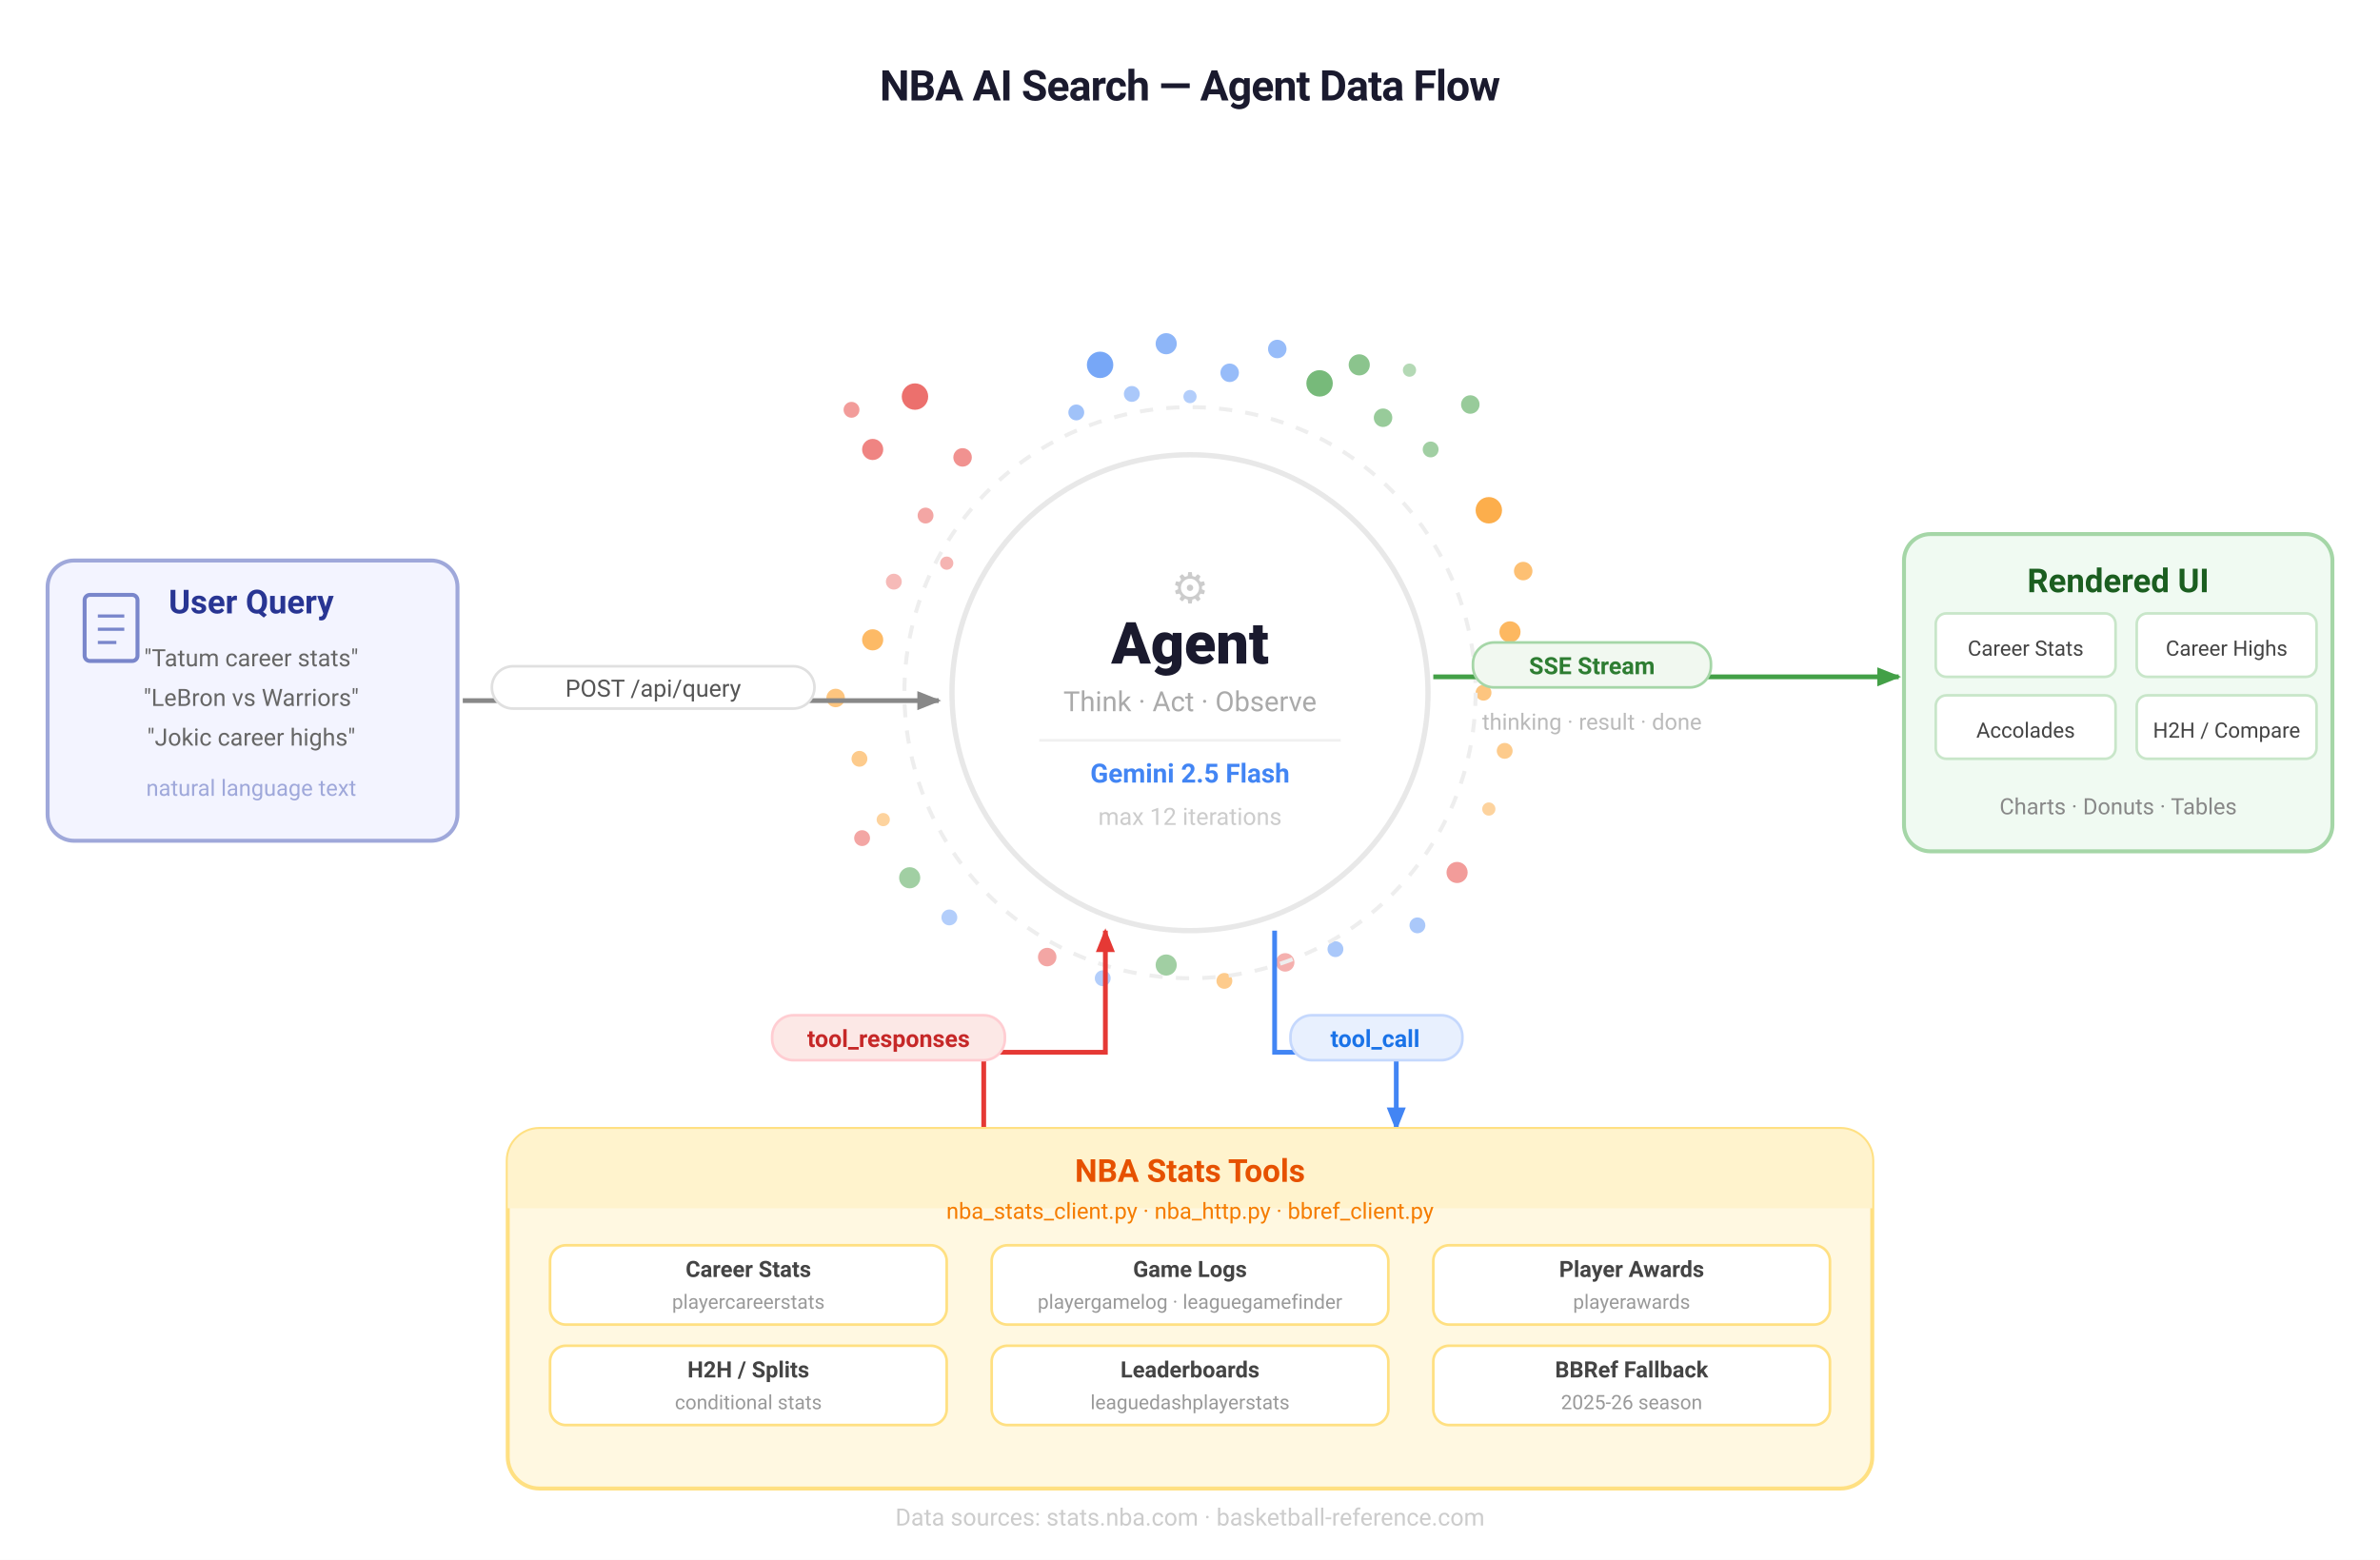
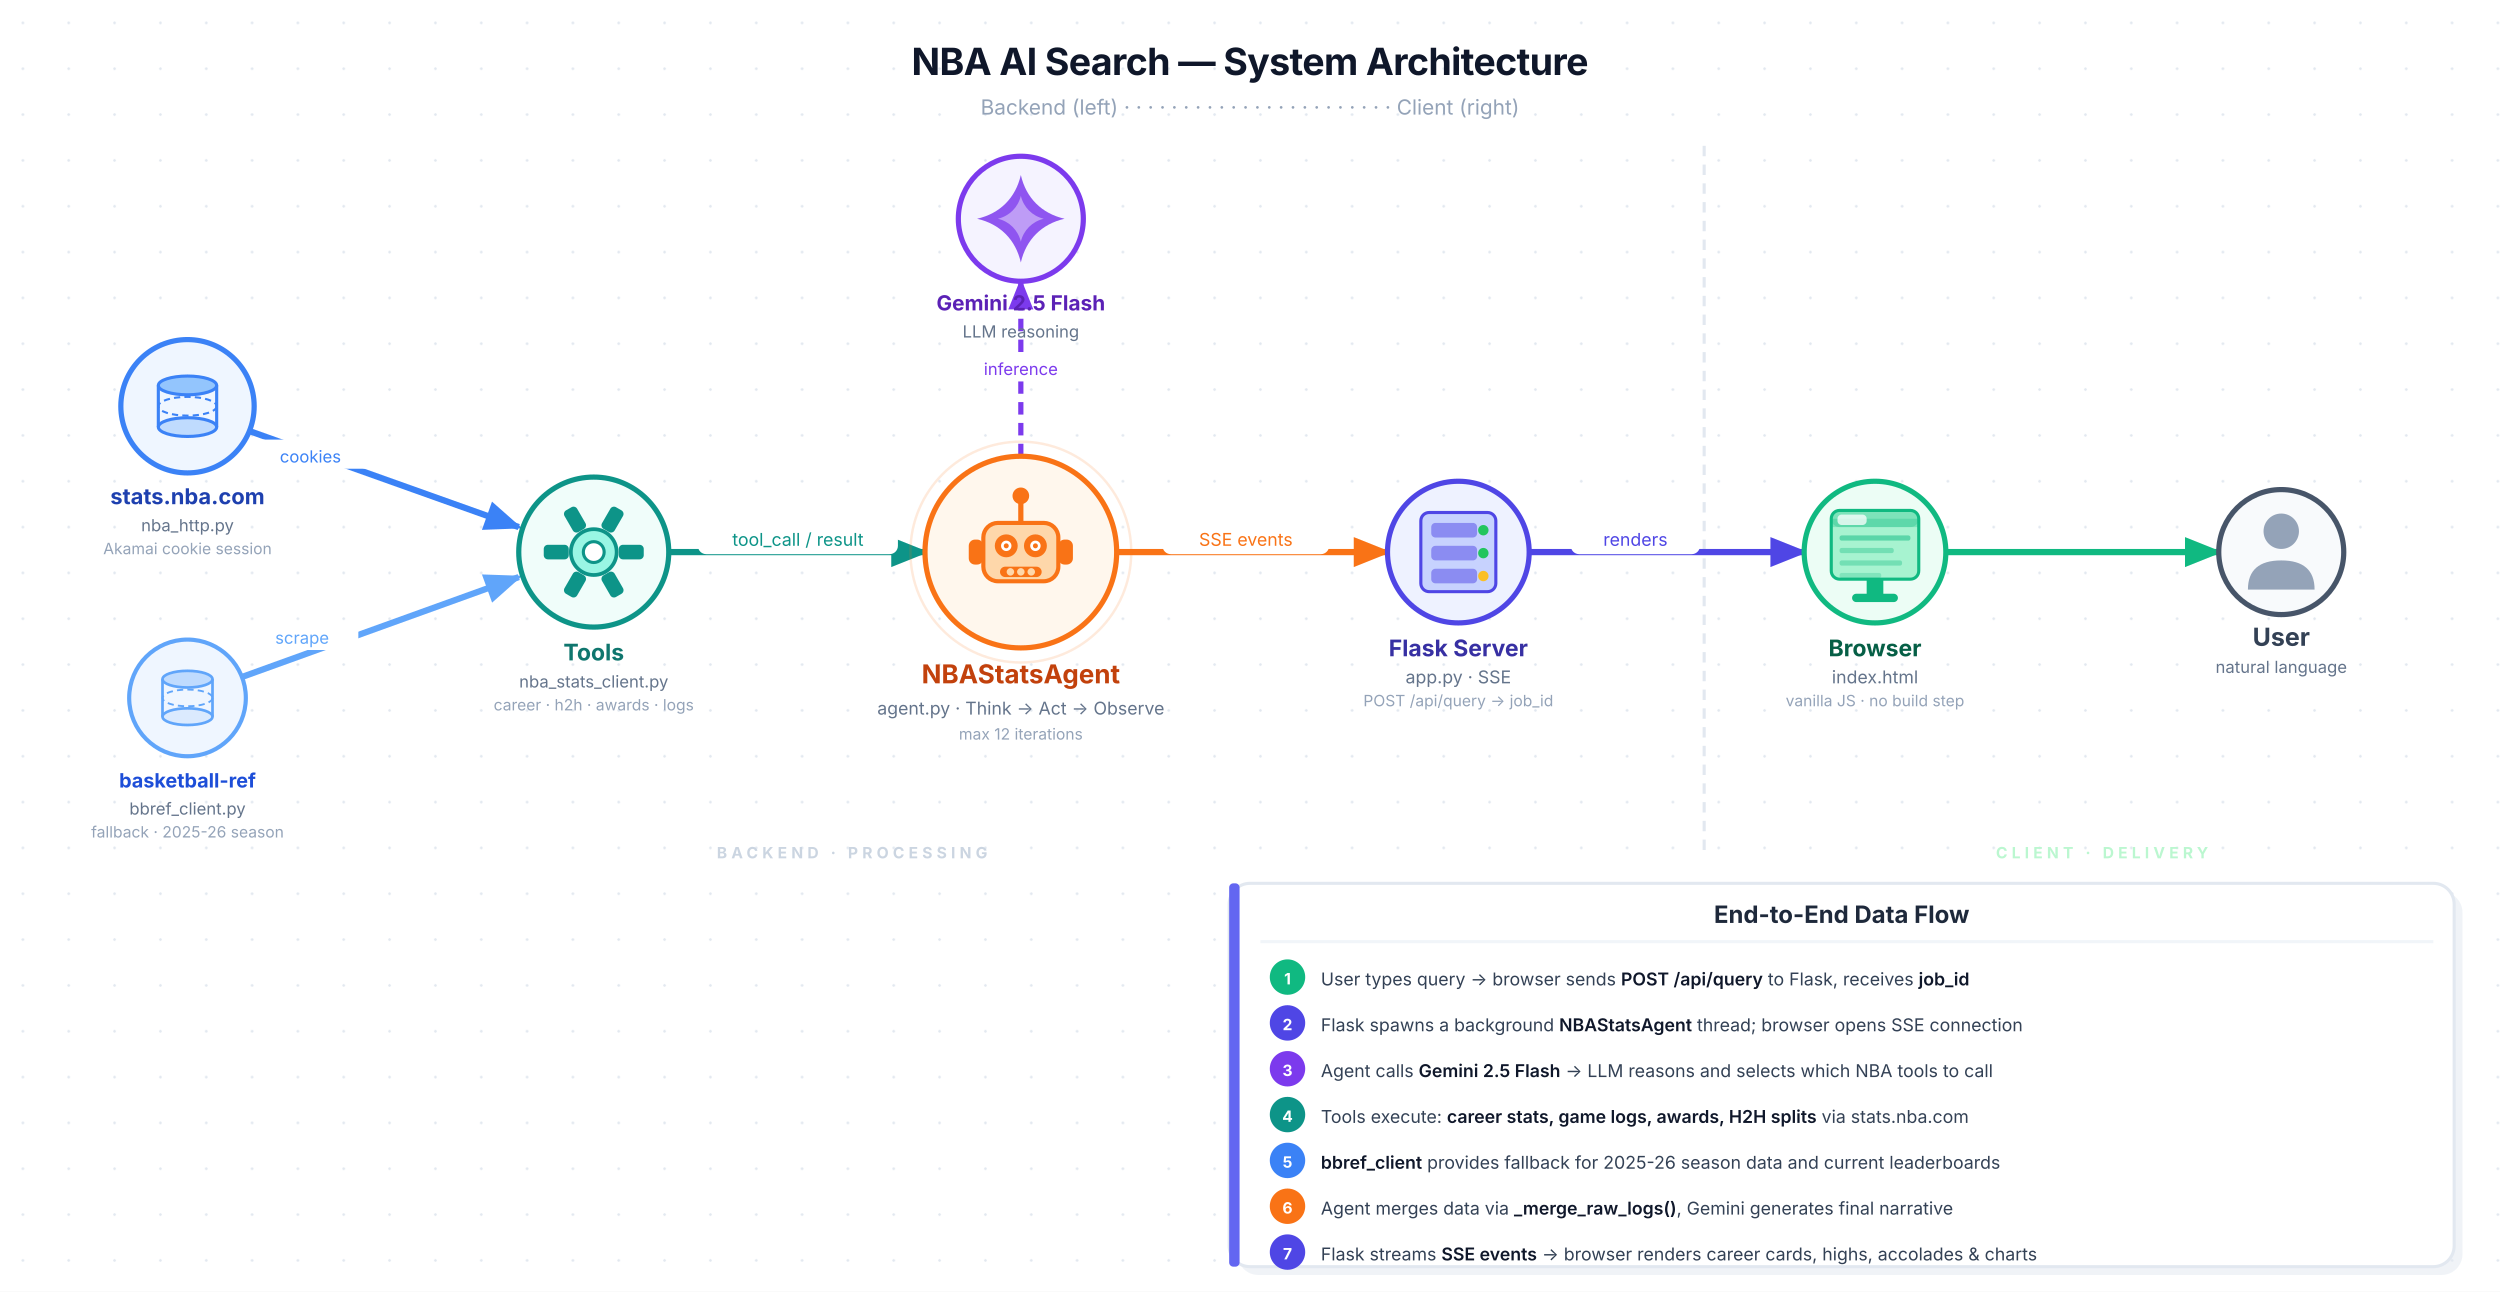
- <svg xmlns="http://www.w3.org/2000/svg" width="900" height="590" viewBox="0 0 900 590" font-family="-apple-system,BlinkMacSystemFont,'Segoe UI',Roboto,sans-serif">
+ <svg xmlns="http://www.w3.org/2000/svg" width="1200" height="620" viewBox="0 0 1200 620" font-family="-apple-system,BlinkMacSystemFont,'Segoe UI',sans-serif">
  <defs>
-     <marker id="arr" viewBox="0 0 10 10" refX="9" refY="5" markerWidth="5" markerHeight="5" orient="auto-start-reverse">
-       <path d="M0,1 L10,5 L0,9 Z" fill="#888" />
+     <pattern id="dots" x="0" y="0" width="22" height="22" patternUnits="userSpaceOnUse">
+       <circle cx="11" cy="11" r="0.65" fill="#e2e8f0" />
+     </pattern>
+     <marker id="ab" viewBox="0 0 10 8" refX="9" refY="4" markerWidth="6" markerHeight="5" orient="auto">
+       <path d="M0,0 L10,4 L0,8 Z" fill="#3b82f6" />
    </marker>
-     <marker id="arr-blue" viewBox="0 0 10 10" refX="9" refY="5" markerWidth="5" markerHeight="5" orient="auto-start-reverse">
-       <path d="M0,1 L10,5 L0,9 Z" fill="#4285f4" />
+     <marker id="ab2" viewBox="0 0 10 8" refX="9" refY="4" markerWidth="6" markerHeight="5" orient="auto">
+       <path d="M0,0 L10,4 L0,8 Z" fill="#60a5fa" />
    </marker>
-     <marker id="arr-red" viewBox="0 0 10 10" refX="9" refY="5" markerWidth="5" markerHeight="5" orient="auto-start-reverse">
-       <path d="M0,1 L10,5 L0,9 Z" fill="#e53935" />
+     <marker id="at" viewBox="0 0 10 8" refX="9" refY="4" markerWidth="6" markerHeight="5" orient="auto">
+       <path d="M0,0 L10,4 L0,8 Z" fill="#0d9488" />
    </marker>
-     <marker id="arr-green" viewBox="0 0 10 10" refX="9" refY="5" markerWidth="5" markerHeight="5" orient="auto-start-reverse">
-       <path d="M0,1 L10,5 L0,9 Z" fill="#43a047" />
+     <marker id="ap" viewBox="0 0 10 8" refX="9" refY="4" markerWidth="6" markerHeight="5" orient="auto">
+       <path d="M0,0 L10,4 L0,8 Z" fill="#7c3aed" />
+     </marker>
+     <marker id="apr" viewBox="0 0 10 8" refX="1" refY="4" markerWidth="6" markerHeight="5" orient="auto-start-reverse">
+       <path d="M10,0 L0,4 L10,8 Z" fill="#7c3aed" />
+     </marker>
+     <marker id="ao" viewBox="0 0 10 8" refX="9" refY="4" markerWidth="6" markerHeight="5" orient="auto">
+       <path d="M0,0 L10,4 L0,8 Z" fill="#f97316" />
+     </marker>
+     <marker id="ai" viewBox="0 0 10 8" refX="9" refY="4" markerWidth="6" markerHeight="5" orient="auto">
+       <path d="M0,0 L10,4 L0,8 Z" fill="#4f46e5" />
+     </marker>
+     <marker id="ag" viewBox="0 0 10 8" refX="9" refY="4" markerWidth="6" markerHeight="5" orient="auto">
+       <path d="M0,0 L10,4 L0,8 Z" fill="#10b981" />
    </marker>
  </defs>
-   <rect width="900" height="590" fill="#ffffff" />
-   <text x="450" y="38" text-anchor="middle" font-size="16" font-weight="700" fill="#1a1a2e" letter-spacing="-0.3">
-     NBA AI Search — Agent Data Flow
+   <rect width="1200" height="620" fill="white" />
+   <rect width="1200" height="620" fill="url(#dots)" />
+   <text x="600" y="36" text-anchor="middle" font-size="18" font-weight="700" fill="#0f172a" letter-spacing="-0.3">NBA AI Search — System Architecture</text>
+   <text x="600" y="55" text-anchor="middle" font-size="10" fill="#94a3b8">Backend (left)  ·  ·  ·  ·  ·  ·  ·  ·  ·  ·  ·  ·  ·  ·  ·  ·  ·  ·  ·  ·  ·  ·  ·  Client (right)</text>
+   <line x1="818" y1="70" x2="818" y2="412" stroke="#e2e8f0" stroke-width="1.5" stroke-dasharray="5,4" />
+   <text x="409" y="412" text-anchor="middle" font-size="7.5" font-weight="700" fill="#cbd5e1" letter-spacing="2">BACKEND · PROCESSING</text>
+   <text x="1009" y="412" text-anchor="middle" font-size="7.5" font-weight="700" fill="#bbf7d0" letter-spacing="2">CLIENT · DELIVERY</text>
+   <line x1="120" y1="207" x2="249" y2="253" stroke="#3b82f6" stroke-width="3" marker-end="url(#ab)" />
+   <line x1="116" y1="325" x2="249" y2="277" stroke="#60a5fa" stroke-width="3" marker-end="url(#ab2)" />
+   <line x1="321" y1="265" x2="444" y2="265" stroke="#0d9488" stroke-width="3" marker-end="url(#at)" />
+   <line x1="490" y1="219" x2="490" y2="135" stroke="#7c3aed" stroke-width="2.5" stroke-dasharray="6,4" marker-start="url(#apr)" marker-end="url(#ap)" />
+   <line x1="536" y1="265" x2="666" y2="265" stroke="#f97316" stroke-width="3" marker-end="url(#ao)" />
+   <line x1="734" y1="265" x2="866" y2="265" stroke="#4f46e5" stroke-width="3" marker-end="url(#ai)" />
+   <line x1="934" y1="265" x2="1065" y2="265" stroke="#10b981" stroke-width="3" marker-end="url(#ag)" />
+   <rect x="118" y="211" width="62" height="14" rx="4" fill="white" />
+   <text x="149" y="222" text-anchor="middle" font-size="8" fill="#3b82f6">cookies</text>
+   <rect x="118" y="298" width="54" height="14" rx="4" fill="white" />
+   <text x="145" y="309" text-anchor="middle" font-size="8" fill="#60a5fa">scrape</text>
+   <rect x="335" y="251" width="96" height="15" rx="4" fill="white" />
+   <text x="383" y="262" text-anchor="middle" font-size="8.5" fill="#0d9488">tool_call / result</text>
+   <rect x="456" y="169" width="68" height="14" rx="4" fill="white" />
+   <text x="490" y="180" text-anchor="middle" font-size="8" fill="#7c3aed">inference</text>
+   <rect x="558" y="251" width="80" height="15" rx="4" fill="white" />
+   <text x="598" y="262" text-anchor="middle" font-size="8.5" fill="#f97316">SSE events</text>
+   <rect x="754" y="251" width="62" height="15" rx="4" fill="white" />
+   <text x="785" y="262" text-anchor="middle" font-size="8.5" fill="#4f46e5">renders</text>
+   <g transform="translate(90,195)">
+     <circle r="32" fill="#eff6ff" stroke="#3b82f6" stroke-width="2.5" />
+     <ellipse cx="0" cy="-10" rx="14" ry="4.5" fill="#93c5fd" stroke="#3b82f6" stroke-width="1.5" />
+     <ellipse cx="0" cy="0" rx="14" ry="4.5" fill="none" stroke="#3b82f6" stroke-width="1" stroke-dasharray="3,2" />
+     <ellipse cx="0" cy="10" rx="14" ry="4.5" fill="#bfdbfe" stroke="#3b82f6" stroke-width="1.5" />
+     <line x1="-14" y1="-10" x2="-14" y2="10" stroke="#3b82f6" stroke-width="1.5" />
+     <line x1="14" y1="-10" x2="14" y2="10" stroke="#3b82f6" stroke-width="1.5" />
+     <text y="47" text-anchor="middle" font-size="10.5" font-weight="700" fill="#1e40af">stats.nba.com</text>
+     <text y="60" text-anchor="middle" font-size="8" fill="#64748b">nba_http.py</text>
+     <text y="71" text-anchor="middle" font-size="7.5" fill="#94a3b8">Akamai cookie session</text>
+   </g>
+   <g transform="translate(90,335)">
+     <circle r="28" fill="#eff6ff" stroke="#60a5fa" stroke-width="2" />
+     <ellipse cx="0" cy="-9" rx="12" ry="4" fill="#bfdbfe" stroke="#60a5fa" stroke-width="1.3" />
+     <ellipse cx="0" cy="0" rx="12" ry="4" fill="none" stroke="#60a5fa" stroke-width="0.9" stroke-dasharray="3,2" />
+     <ellipse cx="0" cy="9" rx="12" ry="4" fill="#dbeafe" stroke="#60a5fa" stroke-width="1.3" />
+     <line x1="-12" y1="-9" x2="-12" y2="9" stroke="#60a5fa" stroke-width="1.3" />
+     <line x1="12" y1="-9" x2="12" y2="9" stroke="#60a5fa" stroke-width="1.3" />
+     <text y="43" text-anchor="middle" font-size="9.5" font-weight="700" fill="#1d4ed8">basketball-ref</text>
+     <text y="56" text-anchor="middle" font-size="8" fill="#64748b">bbref_client.py</text>
+     <text y="67" text-anchor="middle" font-size="7.5" fill="#94a3b8">fallback · 2025-26 season</text>
+   </g>
+   <g transform="translate(285,265)">
+     <circle r="36" fill="#f0fdfa" stroke="#0d9488" stroke-width="2.5" />
+     <circle r="11" fill="#99f6e4" stroke="#0d9488" stroke-width="1.8" />
+     <circle r="5" fill="white" stroke="#0d9488" stroke-width="1.5" />
+     <g fill="#0d9488">
+       <rect x="12" y="-3.5" width="12" height="7" rx="2" />
+       <g transform="rotate(60)">
+         <rect x="12" y="-3.5" width="12" height="7" rx="2" />
+       </g>
+       <g transform="rotate(120)">
+         <rect x="12" y="-3.5" width="12" height="7" rx="2" />
+       </g>
+       <g transform="rotate(180)">
+         <rect x="12" y="-3.5" width="12" height="7" rx="2" />
+       </g>
+       <g transform="rotate(240)">
+         <rect x="12" y="-3.5" width="12" height="7" rx="2" />
+       </g>
+       <g transform="rotate(300)">
+         <rect x="12" y="-3.5" width="12" height="7" rx="2" />
+       </g>
+     </g>
+     <text y="52" text-anchor="middle" font-size="11" font-weight="700" fill="#0f766e">Tools</text>
+     <text y="65" text-anchor="middle" font-size="8" fill="#64748b">nba_stats_client.py</text>
+     <text y="76" text-anchor="middle" font-size="7.5" fill="#94a3b8">career · h2h · awards · logs</text>
+   </g>
+   <g transform="translate(490,265)">
+     <circle r="53" fill="none" stroke="#f97316" stroke-width="1.2" opacity="0.15" />
+     <circle r="46" fill="#fff7ed" stroke="#f97316" stroke-width="2.5" />
+     <rect x="-18" y="-14" width="36" height="28" rx="7" fill="#fed7aa" stroke="#f97316" stroke-width="2" />
+     <circle cx="-7" cy="-3" r="5.5" fill="#f97316" />
+     <circle cx="7" cy="-3" r="5.5" fill="#f97316" />
+     <circle cx="-7" cy="-3" r="2.5" fill="white" />
+     <circle cx="7" cy="-3" r="2.5" fill="white" />
+     <circle cx="-7" cy="-3" r="1.2" fill="#f97316" />
+     <circle cx="7" cy="-3" r="1.2" fill="#f97316" />
+     <rect x="-10" y="7" width="20" height="5" rx="2.5" fill="#f97316" />
+     <circle cx="-5" cy="9.5" r="1.8" fill="#fed7aa" />
+     <circle cx="0" cy="9.5" r="1.8" fill="#fed7aa" />
+     <circle cx="5" cy="9.5" r="1.8" fill="#fed7aa" />
+     <rect x="-25" y="-6" width="7" height="12" rx="3" fill="#f97316" />
+     <rect x="18" y="-6" width="7" height="12" rx="3" fill="#f97316" />
+     <line x1="0" y1="-14" x2="0" y2="-24" stroke="#f97316" stroke-width="2.5" />
+     <circle cx="0" cy="-27" r="4" fill="#f97316" />
+     <text y="63" text-anchor="middle" font-size="12.5" font-weight="700" fill="#c2410c">NBAStatsAgent</text>
+     <text y="78" text-anchor="middle" font-size="8.5" fill="#64748b">agent.py · Think → Act → Observe</text>
+     <text y="90" text-anchor="middle" font-size="7.5" fill="#94a3b8">max 12 iterations</text>
+   </g>
+   <g transform="translate(490,105)">
+     <circle r="30" fill="#f5f3ff" stroke="#7c3aed" stroke-width="2.5" />
+     <path d="M 0,-21 C -2.5,-10 -10,-2.5 -21,0 C -10,2.5 -2.5,10 0,21 C 2.5,10 10,2.5 21,0 C 10,-2.5 2.5,-10 0,-21 Z" fill="#7c3aed" opacity="0.85" />
+     <path d="M 0,-11 C -1.3,-5.5 -5.5,-1.3 -11,0 C -5.5,1.3 -1.3,5.5 0,11 C 1.3,5.5 5.5,1.3 11,0 C 5.5,-1.3 1.3,-5.5 0,-11 Z" fill="white" opacity="0.42" />
+     <text y="44" text-anchor="middle" font-size="10" font-weight="700" fill="#5b21b6">Gemini 2.5 Flash</text>
+     <text y="57" text-anchor="middle" font-size="8" fill="#64748b">LLM reasoning</text>
+   </g>
+   <g transform="translate(700,265)">
+     <circle r="34" fill="#eef2ff" stroke="#4f46e5" stroke-width="2.5" />
+     <rect x="-18" y="-19" width="36" height="38" rx="4" fill="#c7d2fe" stroke="#4f46e5" stroke-width="1.5" />
+     <rect x="-13" y="-14" width="22" height="7" rx="2" fill="#4f46e5" opacity="0.5" />
+     <rect x="-13" y="-3" width="22" height="7" rx="2" fill="#4f46e5" opacity="0.5" />
+     <rect x="-13" y="8" width="22" height="7" rx="2" fill="#4f46e5" opacity="0.5" />
+     <circle cx="12" cy="-10.5" r="2.5" fill="#22c55e" />
+     <circle cx="12" cy="0.5" r="2.5" fill="#22c55e" />
+     <circle cx="12" cy="11.5" r="2.5" fill="#fbbf24" />
+     <text y="50" text-anchor="middle" font-size="11" font-weight="700" fill="#3730a3">Flask Server</text>
+     <text y="63" text-anchor="middle" font-size="8.5" fill="#64748b">app.py · SSE</text>
+     <text y="74" text-anchor="middle" font-size="7.5" fill="#94a3b8">POST /api/query → job_id</text>
+   </g>
+   <g transform="translate(900,265)">
+     <circle r="34" fill="#ecfdf5" stroke="#10b981" stroke-width="2.5" />
+     <rect x="-21" y="-20" width="42" height="33" rx="4" fill="#a7f3d0" stroke="#10b981" stroke-width="1.5" />
+     <rect x="-21" y="-20" width="42" height="8" rx="4" fill="#10b981" opacity="0.28" />
+     <rect x="-21" y="-16" width="42" height="4" rx="0" fill="#10b981" opacity="0.28" />
+     <rect x="-18" y="-18" width="14" height="5" rx="2" fill="white" opacity="0.75" />
+     <rect x="-17" y="-8" width="34" height="2.5" rx="1" fill="#10b981" opacity="0.5" />
+     <rect x="-17" y="-2" width="26" height="2.5" rx="1" fill="#10b981" opacity="0.35" />
+     <rect x="-17" y="4" width="30" height="2.5" rx="1" fill="#10b981" opacity="0.35" />
+     <rect x="-17" y="10" width="20" height="2.5" rx="1" fill="#10b981" opacity="0.25" />
+     <rect x="-4" y="13" width="8" height="8" fill="#10b981" />
+     <rect x="-11" y="20" width="22" height="4" rx="2" fill="#10b981" />
+     <text y="50" text-anchor="middle" font-size="11" font-weight="700" fill="#065f46">Browser</text>
+     <text y="63" text-anchor="middle" font-size="8.5" fill="#64748b">index.html</text>
+     <text y="74" text-anchor="middle" font-size="7.5" fill="#94a3b8">vanilla JS · no build step</text>
+   </g>
+   <g transform="translate(1095,265)">
+     <circle r="30" fill="#f8fafc" stroke="#475569" stroke-width="2.5" />
+     <circle cx="0" cy="-10" r="8.5" fill="#94a3b8" />
+     <path d="M -16,18 Q -16,4 0,4 Q 16,4 16,18 Z" fill="#94a3b8" />
+     <text y="45" text-anchor="middle" font-size="12" font-weight="700" fill="#334155">User</text>
+     <text y="58" text-anchor="middle" font-size="8" fill="#64748b">natural language</text>
+   </g>
+   <rect x="594" y="428" width="588" height="184" rx="10" fill="#e2e8f0" opacity="0.5" />
+   <rect x="590" y="424" width="588" height="184" rx="10" fill="white" stroke="#e2e8f0" stroke-width="1.5" />
+   <rect x="590" y="424" width="5" height="184" rx="2" fill="#6366f1" />
+   <line x1="605" y1="452" x2="1168" y2="452" stroke="#f1f5f9" stroke-width="1.5" />
+   <text x="884" y="443" text-anchor="middle" font-size="11.5" font-weight="700" fill="#1e293b">End-to-End Data Flow</text>
+   <circle cx="618" cy="469" r="8.5" fill="#10b981" />
+   <text x="618" y="472.5" text-anchor="middle" font-size="7.5" font-weight="700" fill="white">1</text>
+   <text x="634" y="473" font-size="8.5" fill="#334155">User types query → browser sends <tspan font-weight="600" fill="#0f172a">POST /api/query</tspan> to Flask, receives <tspan font-weight="600" fill="#0f172a">job_id</tspan>
  </text>
-   <circle cx="346" cy="150" r="5" fill="#e53935" opacity="0.72" />
-   <circle cx="364" cy="173" r="3.5" fill="#e53935" opacity="0.55" />
-   <circle cx="330" cy="170" r="4" fill="#e53935" opacity="0.62" />
-   <circle cx="350" cy="195" r="3" fill="#e53935" opacity="0.45" />
-   <circle cx="322" cy="155" r="3" fill="#e53935" opacity="0.50" />
-   <circle cx="358" cy="213" r="2.5" fill="#e53935" opacity="0.38" />
-   <circle cx="338" cy="220" r="3" fill="#e53935" opacity="0.35" />
-   <circle cx="416" cy="138" r="5" fill="#4285f4" opacity="0.72" />
-   <circle cx="441" cy="130" r="4" fill="#4285f4" opacity="0.60" />
-   <circle cx="465" cy="141" r="3.5" fill="#4285f4" opacity="0.55" />
-   <circle cx="407" cy="156" r="3" fill="#4285f4" opacity="0.50" />
-   <circle cx="483" cy="132" r="3.5" fill="#4285f4" opacity="0.55" />
-   <circle cx="450" cy="150" r="2.5" fill="#4285f4" opacity="0.40" />
-   <circle cx="428" cy="149" r="3" fill="#4285f4" opacity="0.45" />
-   <circle cx="499" cy="145" r="5" fill="#43a047" opacity="0.72" />
-   <circle cx="523" cy="158" r="3.5" fill="#43a047" opacity="0.55" />
-   <circle cx="514" cy="138" r="4" fill="#43a047" opacity="0.62" />
-   <circle cx="541" cy="170" r="3" fill="#43a047" opacity="0.50" />
-   <circle cx="556" cy="153" r="3.5" fill="#43a047" opacity="0.55" />
-   <circle cx="533" cy="140" r="2.5" fill="#43a047" opacity="0.40" />
-   <circle cx="563" cy="193" r="5" fill="#fb8c00" opacity="0.70" />
-   <circle cx="576" cy="216" r="3.5" fill="#fb8c00" opacity="0.55" />
-   <circle cx="571" cy="239" r="4" fill="#fb8c00" opacity="0.62" />
-   <circle cx="561" cy="262" r="3" fill="#fb8c00" opacity="0.50" />
-   <circle cx="569" cy="284" r="3" fill="#fb8c00" opacity="0.45" />
-   <circle cx="563" cy="306" r="2.5" fill="#fb8c00" opacity="0.38" />
-   <circle cx="330" cy="242" r="4" fill="#fb8c00" opacity="0.60" />
-   <circle cx="316" cy="264" r="3.5" fill="#fb8c00" opacity="0.50" />
-   <circle cx="325" cy="287" r="3" fill="#fb8c00" opacity="0.45" />
-   <circle cx="334" cy="310" r="2.5" fill="#fb8c00" opacity="0.38" />
-   <circle cx="344" cy="332" r="4" fill="#43a047" opacity="0.50" />
-   <circle cx="326" cy="317" r="3" fill="#e53935" opacity="0.45" />
-   <circle cx="359" cy="347" r="3" fill="#4285f4" opacity="0.40" />
-   <circle cx="551" cy="330" r="4" fill="#e53935" opacity="0.50" />
-   <circle cx="536" cy="350" r="3" fill="#4285f4" opacity="0.45" />
-   <circle cx="396" cy="362" r="3.5" fill="#e53935" opacity="0.45" />
-   <circle cx="417" cy="370" r="3" fill="#4285f4" opacity="0.40" />
-   <circle cx="441" cy="365" r="4" fill="#43a047" opacity="0.50" />
-   <circle cx="463" cy="371" r="3" fill="#fb8c00" opacity="0.45" />
-   <circle cx="486" cy="364" r="3.5" fill="#e53935" opacity="0.40" />
-   <circle cx="505" cy="359" r="3" fill="#4285f4" opacity="0.45" />
-   <rect x="18" y="212" width="155" height="106" rx="10" fill="#f3f4ff" stroke="#9fa8da" stroke-width="1.5" />
-   <rect x="32" y="225" width="20" height="25" rx="2" fill="none" stroke="#7986cb" stroke-width="1.5" />
-   <line x1="37" y1="233" x2="47" y2="233" stroke="#7986cb" stroke-width="1.2" />
-   <line x1="37" y1="238" x2="47" y2="238" stroke="#7986cb" stroke-width="1.2" />
-   <line x1="37" y1="243" x2="44" y2="243" stroke="#7986cb" stroke-width="1.2" />
-   <text x="95" y="232" text-anchor="middle" font-size="12.5" font-weight="700" fill="#283593">User Query</text>
-   <text x="95" y="252" text-anchor="middle" font-size="9" fill="#666">"Tatum career stats"</text>
-   <text x="95" y="267" text-anchor="middle" font-size="9" fill="#666">"LeBron vs Warriors"</text>
-   <text x="95" y="282" text-anchor="middle" font-size="9" fill="#666">"Jokic career highs"</text>
-   <text x="95" y="301" text-anchor="middle" font-size="8.5" fill="#9fa8da">natural language text</text>
-   <line x1="175" y1="265" x2="355" y2="265" stroke="#888" stroke-width="1.8" marker-end="url(#arr)" />
-   <rect x="186" y="252" width="122" height="16" rx="8" fill="white" stroke="#e0e0e0" stroke-width="1" />
-   <text x="247" y="263.5" text-anchor="middle" font-size="9" fill="#555">POST /api/query</text>
-   <circle cx="450" cy="262" r="108" fill="none" stroke="#eeeeee" stroke-width="1.5" stroke-dasharray="5,5" />
-   <circle cx="450" cy="262" r="90" fill="white" stroke="#e8e8e8" stroke-width="2" />
-   <text x="450" y="228" text-anchor="middle" font-size="16" fill="#cccccc">⚙</text>
-   <text x="450" y="251" text-anchor="middle" font-size="22" font-weight="800" fill="#1a1a2e">Agent</text>
-   <text x="450" y="269" text-anchor="middle" font-size="10.5" fill="#aaaaaa">Think · Act · Observe</text>
-   <line x1="393" y1="280" x2="507" y2="280" stroke="#f0f0f0" stroke-width="1" />
-   <text x="450" y="296" text-anchor="middle" font-size="10" fill="#4285f4" font-weight="600">Gemini 2.5 Flash</text>
-   <text x="450" y="312" text-anchor="middle" font-size="9" fill="#cccccc">max 12 iterations</text>
-   <line x1="542" y1="256" x2="718" y2="256" stroke="#43a047" stroke-width="1.8" marker-end="url(#arr-green)" />
-   <rect x="557" y="243" width="90" height="17" rx="8" fill="#f1f8f0" stroke="#a5d6a7" stroke-width="1" />
-   <text x="602" y="255" text-anchor="middle" font-size="9" fill="#2e7d32" font-weight="600">SSE Stream</text>
-   <text x="602" y="276" text-anchor="middle" font-size="8.5" fill="#bbb">thinking · result · done</text>
-   <rect x="720" y="202" width="162" height="120" rx="10" fill="#f0faf2" stroke="#a5d6a7" stroke-width="1.5" />
-   <text x="801" y="224" text-anchor="middle" font-size="12.5" font-weight="700" fill="#1b5e20">Rendered UI</text>
-   <rect x="732" y="232" width="68" height="24" rx="4" fill="white" stroke="#c8e6c9" stroke-width="1" />
-   <text x="766" y="248" text-anchor="middle" font-size="8" fill="#444">Career Stats</text>
-   <rect x="808" y="232" width="68" height="24" rx="4" fill="white" stroke="#c8e6c9" stroke-width="1" />
-   <text x="842" y="248" text-anchor="middle" font-size="8" fill="#444">Career Highs</text>
-   <rect x="732" y="263" width="68" height="24" rx="4" fill="white" stroke="#c8e6c9" stroke-width="1" />
-   <text x="766" y="279" text-anchor="middle" font-size="8" fill="#444">Accolades</text>
-   <rect x="808" y="263" width="68" height="24" rx="4" fill="white" stroke="#c8e6c9" stroke-width="1" />
-   <text x="842" y="279" text-anchor="middle" font-size="8" fill="#444">H2H / Compare</text>
-   <text x="801" y="308" text-anchor="middle" font-size="8.5" fill="#888">Charts · Donuts · Tables</text>
-   <polyline points="482,352 482,398 528,398 528,427" stroke="#4285f4" stroke-width="1.8" fill="none" marker-end="url(#arr-blue)" />
-   <rect x="488" y="384" width="65" height="17" rx="8" fill="#e8f0fe" stroke="#c5d8fd" stroke-width="1" />
-   <text x="520" y="396" text-anchor="middle" font-size="9" fill="#1a73e8" font-weight="600">tool_call</text>
-   <polyline points="372,427 372,398 418,398 418,352" stroke="#e53935" stroke-width="1.8" fill="none" marker-end="url(#arr-red)" />
-   <rect x="292" y="384" width="88" height="17" rx="8" fill="#fce8e6" stroke="#ffcdd2" stroke-width="1" />
-   <text x="336" y="396" text-anchor="middle" font-size="9" fill="#c62828" font-weight="600">tool_responses</text>
-   <rect x="192" y="427" width="516" height="136" rx="12" fill="#fff8e1" stroke="#ffe082" stroke-width="1.5" />
-   <path d="M204,427 H696 a12,12 0 0,1 12,12 V457 H192 V439 a12,12 0 0,1 12,-12 Z" fill="#fff3cd" />
-   <text x="450" y="447" text-anchor="middle" font-size="12" font-weight="700" fill="#e65100">NBA Stats Tools</text>
-   <text x="450" y="461" text-anchor="middle" font-size="8.5" fill="#f57c00">
-     nba_stats_client.py  ·  nba_http.py  ·  bbref_client.py
-   </text>
-   <rect x="208" y="471" width="150" height="30" rx="6" fill="white" stroke="#ffe082" stroke-width="1" />
-   <text x="283" y="483" text-anchor="middle" font-size="8.5" fill="#444" font-weight="600">Career Stats</text>
-   <text x="283" y="495" text-anchor="middle" font-size="7.5" fill="#999">playercareerstats</text>
-   <rect x="375" y="471" width="150" height="30" rx="6" fill="white" stroke="#ffe082" stroke-width="1" />
-   <text x="450" y="483" text-anchor="middle" font-size="8.5" fill="#444" font-weight="600">Game Logs</text>
-   <text x="450" y="495" text-anchor="middle" font-size="7.5" fill="#999">playergamelog  ·  leaguegamefinder</text>
-   <rect x="542" y="471" width="150" height="30" rx="6" fill="white" stroke="#ffe082" stroke-width="1" />
-   <text x="617" y="483" text-anchor="middle" font-size="8.5" fill="#444" font-weight="600">Player Awards</text>
-   <text x="617" y="495" text-anchor="middle" font-size="7.5" fill="#999">playerawards</text>
-   <rect x="208" y="509" width="150" height="30" rx="6" fill="white" stroke="#ffe082" stroke-width="1" />
-   <text x="283" y="521" text-anchor="middle" font-size="8.5" fill="#444" font-weight="600">H2H / Splits</text>
-   <text x="283" y="533" text-anchor="middle" font-size="7.5" fill="#999">conditional stats</text>
-   <rect x="375" y="509" width="150" height="30" rx="6" fill="white" stroke="#ffe082" stroke-width="1" />
-   <text x="450" y="521" text-anchor="middle" font-size="8.5" fill="#444" font-weight="600">Leaderboards</text>
-   <text x="450" y="533" text-anchor="middle" font-size="7.5" fill="#999">leaguedashplayerstats</text>
-   <rect x="542" y="509" width="150" height="30" rx="6" fill="white" stroke="#ffe082" stroke-width="1" />
-   <text x="617" y="521" text-anchor="middle" font-size="8.5" fill="#444" font-weight="600">BBRef Fallback</text>
-   <text x="617" y="533" text-anchor="middle" font-size="7.5" fill="#999">2025-26 season</text>
-   <text x="450" y="577" text-anchor="middle" font-size="9" fill="#cccccc">
-     Data sources: stats.nba.com  ·  basketball-reference.com
-   </text>
+   <circle cx="618" cy="491" r="8.5" fill="#4f46e5" />
+   <text x="618" y="494.5" text-anchor="middle" font-size="7.5" font-weight="700" fill="white">2</text>
+   <text x="634" y="495" font-size="8.5" fill="#334155">Flask spawns a background <tspan font-weight="600" fill="#0f172a">NBAStatsAgent</tspan> thread; browser opens SSE connection</text>
+   <circle cx="618" cy="513" r="8.5" fill="#7c3aed" />
+   <text x="618" y="516.5" text-anchor="middle" font-size="7.5" font-weight="700" fill="white">3</text>
+   <text x="634" y="517" font-size="8.5" fill="#334155">Agent calls <tspan font-weight="600" fill="#0f172a">Gemini 2.5 Flash</tspan> → LLM reasons and selects which NBA tools to call</text>
+   <circle cx="618" cy="535" r="8.5" fill="#0d9488" />
+   <text x="618" y="538.5" text-anchor="middle" font-size="7.5" font-weight="700" fill="white">4</text>
+   <text x="634" y="539" font-size="8.5" fill="#334155">Tools execute: <tspan font-weight="600" fill="#0f172a">career stats, game logs, awards, H2H splits</tspan> via stats.nba.com</text>
+   <circle cx="618" cy="557" r="8.5" fill="#3b82f6" />
+   <text x="618" y="560.5" text-anchor="middle" font-size="7.5" font-weight="700" fill="white">5</text>
+   <text x="634" y="561" font-size="8.5" fill="#334155">
+     <tspan font-weight="600" fill="#0f172a">bbref_client</tspan> provides fallback for 2025-26 season data and current leaderboards</text>
+   <circle cx="618" cy="579" r="8.5" fill="#f97316" />
+   <text x="618" y="582.5" text-anchor="middle" font-size="7.5" font-weight="700" fill="white">6</text>
+   <text x="634" y="583" font-size="8.5" fill="#334155">Agent merges data via <tspan font-weight="600" fill="#0f172a">_merge_raw_logs()</tspan>, Gemini generates final narrative</text>
+   <circle cx="618" cy="601" r="8.5" fill="#4f46e5" />
+   <text x="618" y="604.5" text-anchor="middle" font-size="7.5" font-weight="700" fill="white">7</text>
+   <text x="634" y="605" font-size="8.5" fill="#334155">Flask streams <tspan font-weight="600" fill="#0f172a">SSE events</tspan> → browser renders career cards, highs, accolades &amp; charts</text>
</svg>
